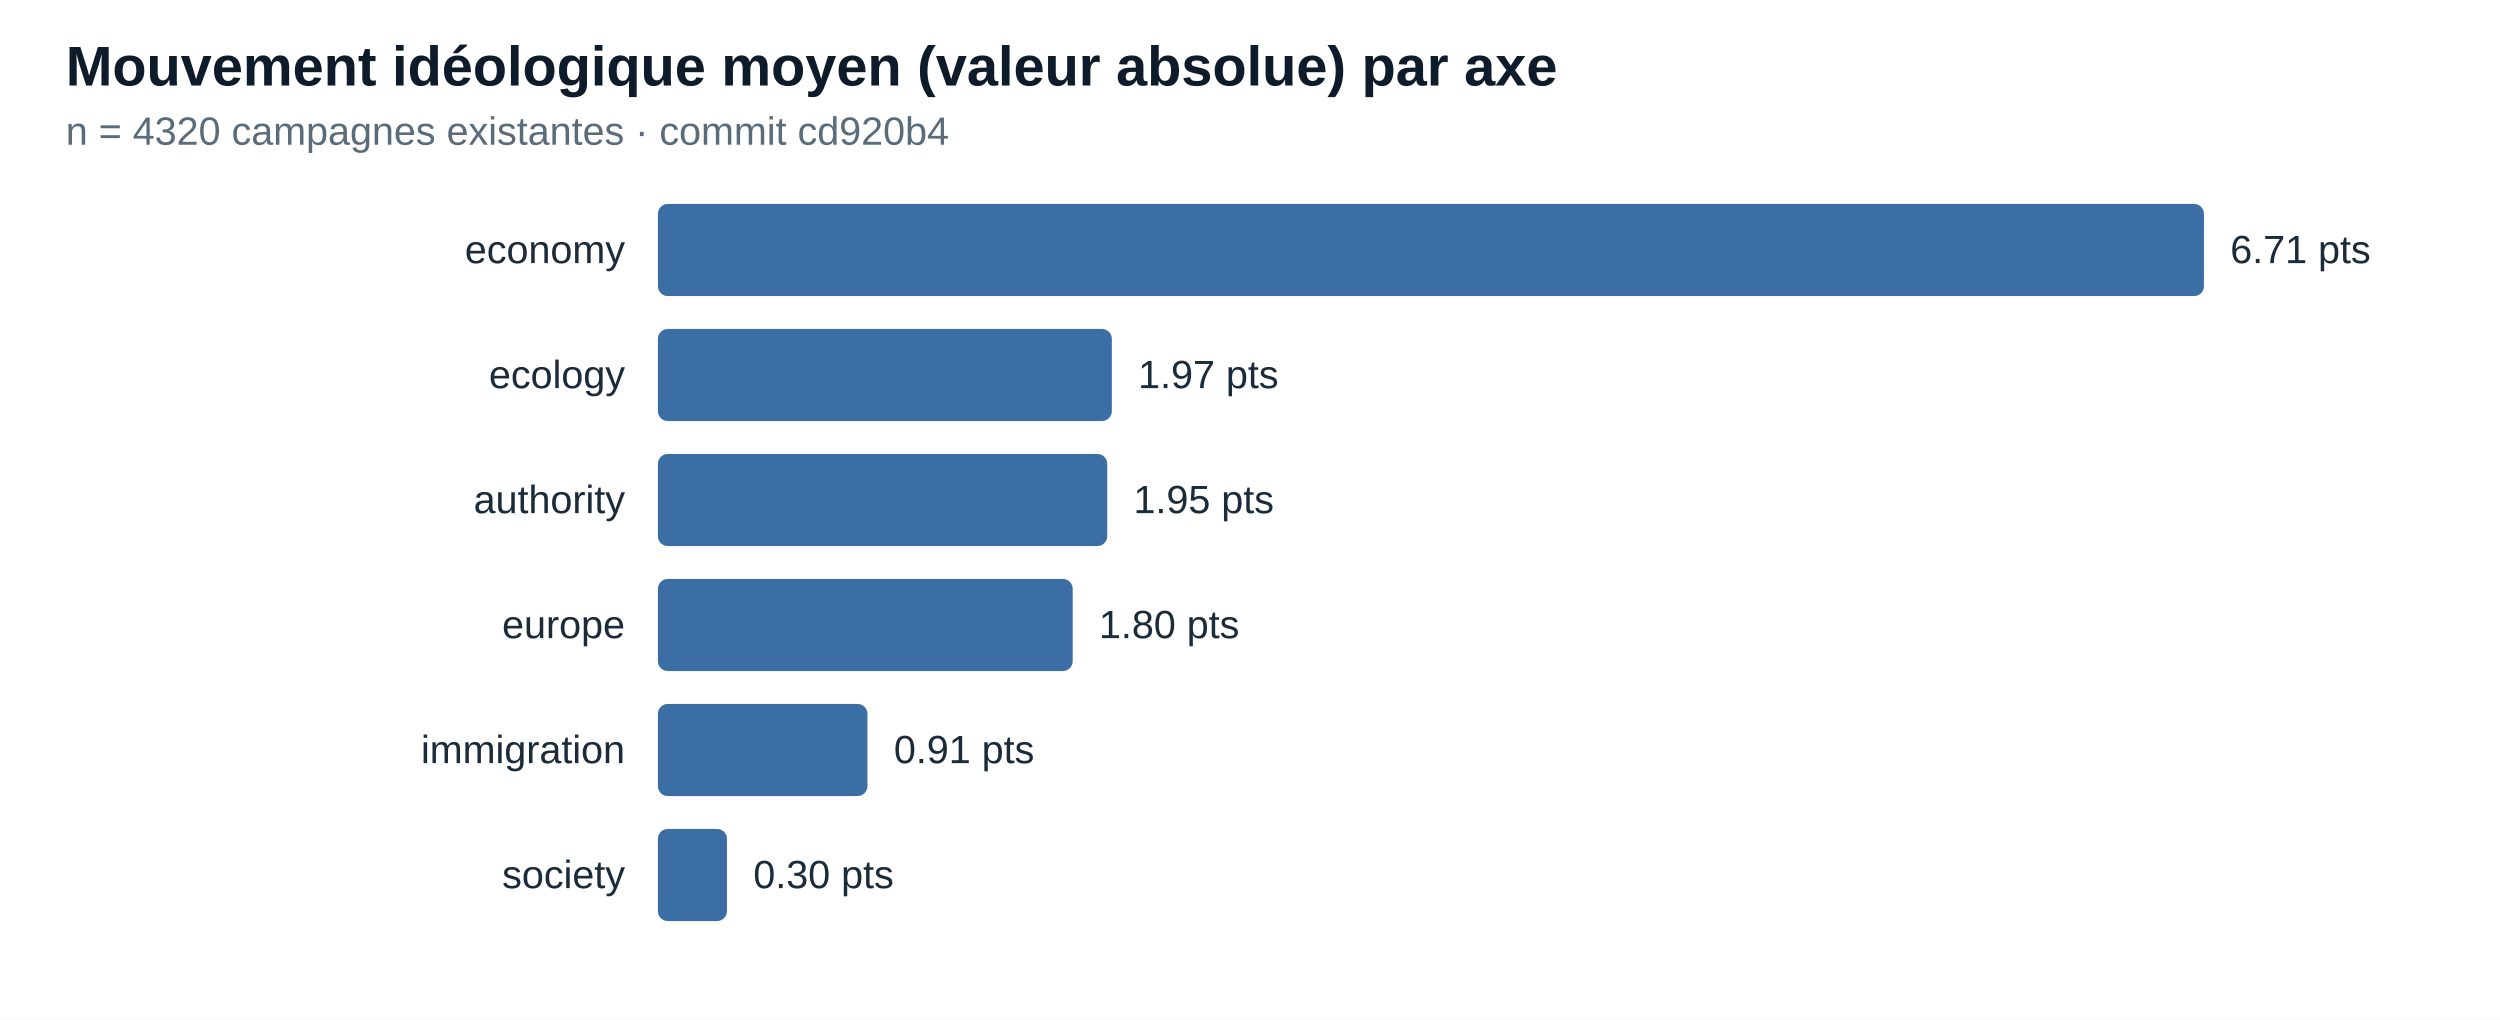
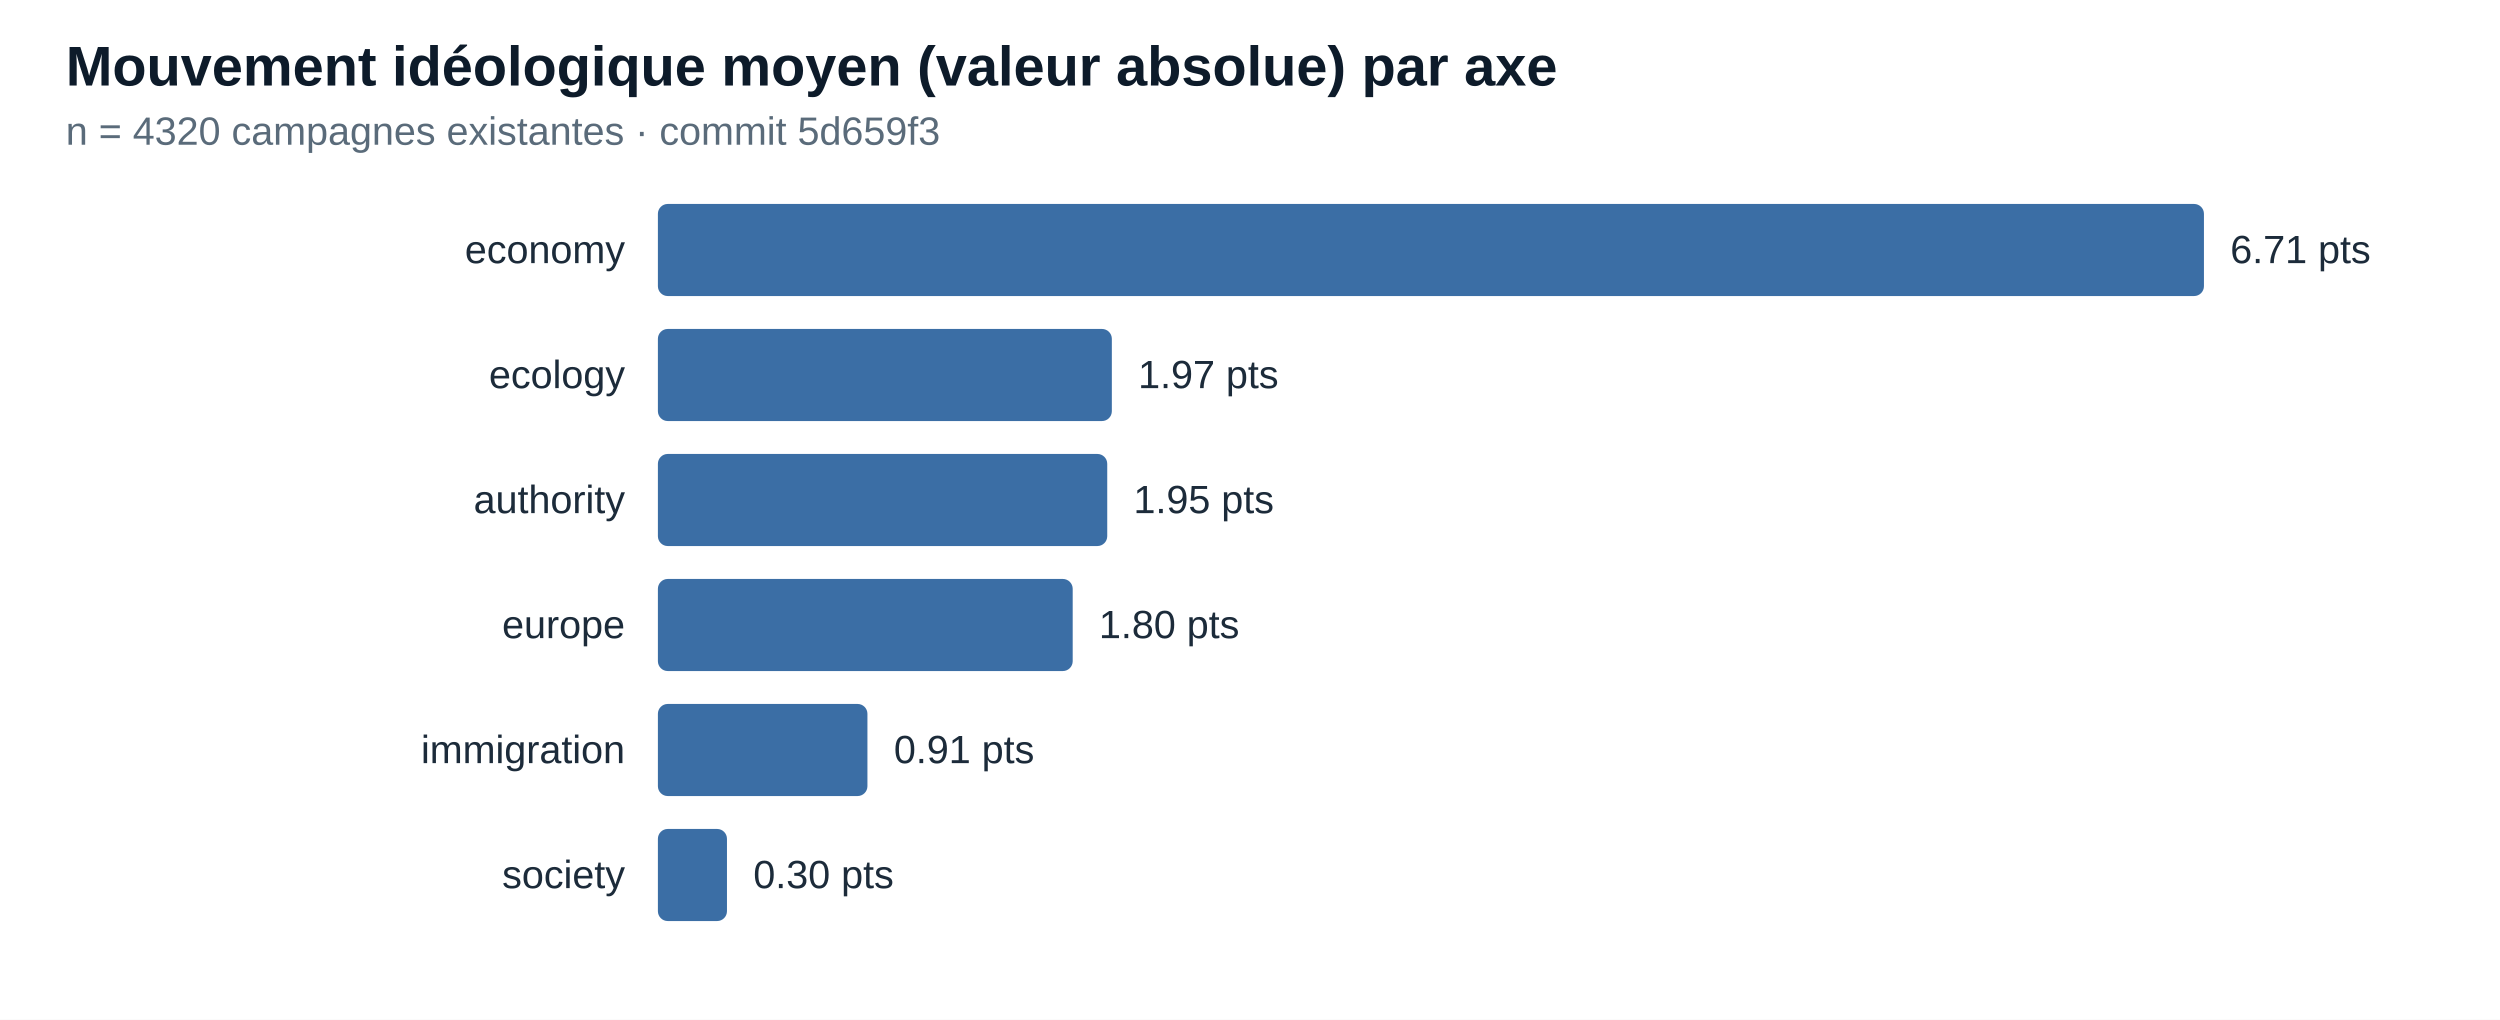
<svg xmlns="http://www.w3.org/2000/svg" width="760" height="310" viewBox="0 0 760 310">
  <rect width="760" height="310" fill="#ffffff" />
  <text x="20" y="26" font-size="17" font-weight="700" fill="#0d1b2a" style="font-family:Arial,Helvetica,sans-serif">Mouvement idéologique moyen (valeur absolue) par axe</text>
-   <text x="20" y="44" font-size="12" fill="#5a6b7a" style="font-family:Arial,Helvetica,sans-serif">n = 4320 campagnes existantes · commit cd920b4</text>
+   <text x="20" y="44" font-size="12" fill="#5a6b7a" style="font-family:Arial,Helvetica,sans-serif">n = 4320 campagnes existantes · commit 5d659f3</text>
  <text x="190" y="80" text-anchor="end" font-size="12" fill="#1c2b3a" style="font-family:Arial,Helvetica,sans-serif">economy</text>
  <rect x="200" y="62" width="470.0" height="28" fill="#3b6ea5" rx="3" />
  <text x="678" y="80" font-size="12" fill="#1c2b3a" style="font-family:Arial,Helvetica,sans-serif">6.71 pts</text>
  <text x="190" y="118" text-anchor="end" font-size="12" fill="#1c2b3a" style="font-family:Arial,Helvetica,sans-serif">ecology</text>
  <rect x="200" y="100" width="138.0" height="28" fill="#3b6ea5" rx="3" />
  <text x="345.988" y="118" font-size="12" fill="#1c2b3a" style="font-family:Arial,Helvetica,sans-serif">1.97 pts</text>
  <text x="190" y="156" text-anchor="end" font-size="12" fill="#1c2b3a" style="font-family:Arial,Helvetica,sans-serif">authority</text>
  <rect x="200" y="138" width="136.6" height="28" fill="#3b6ea5" rx="3" />
  <text x="344.587" y="156" font-size="12" fill="#1c2b3a" style="font-family:Arial,Helvetica,sans-serif">1.95 pts</text>
  <text x="190" y="194" text-anchor="end" font-size="12" fill="#1c2b3a" style="font-family:Arial,Helvetica,sans-serif">europe</text>
  <rect x="200" y="176" width="126.1" height="28" fill="#3b6ea5" rx="3" />
  <text x="334.08" y="194" font-size="12" fill="#1c2b3a" style="font-family:Arial,Helvetica,sans-serif">1.80 pts</text>
  <text x="190" y="232" text-anchor="end" font-size="12" fill="#1c2b3a" style="font-family:Arial,Helvetica,sans-serif">immigration</text>
  <rect x="200" y="214" width="63.7" height="28" fill="#3b6ea5" rx="3" />
  <text x="271.741" y="232" font-size="12" fill="#1c2b3a" style="font-family:Arial,Helvetica,sans-serif">0.91 pts</text>
  <text x="190" y="270" text-anchor="end" font-size="12" fill="#1c2b3a" style="font-family:Arial,Helvetica,sans-serif">society</text>
  <rect x="200" y="252" width="21.0" height="28" fill="#3b6ea5" rx="3" />
  <text x="229.013" y="270" font-size="12" fill="#1c2b3a" style="font-family:Arial,Helvetica,sans-serif">0.30 pts</text>
</svg>
